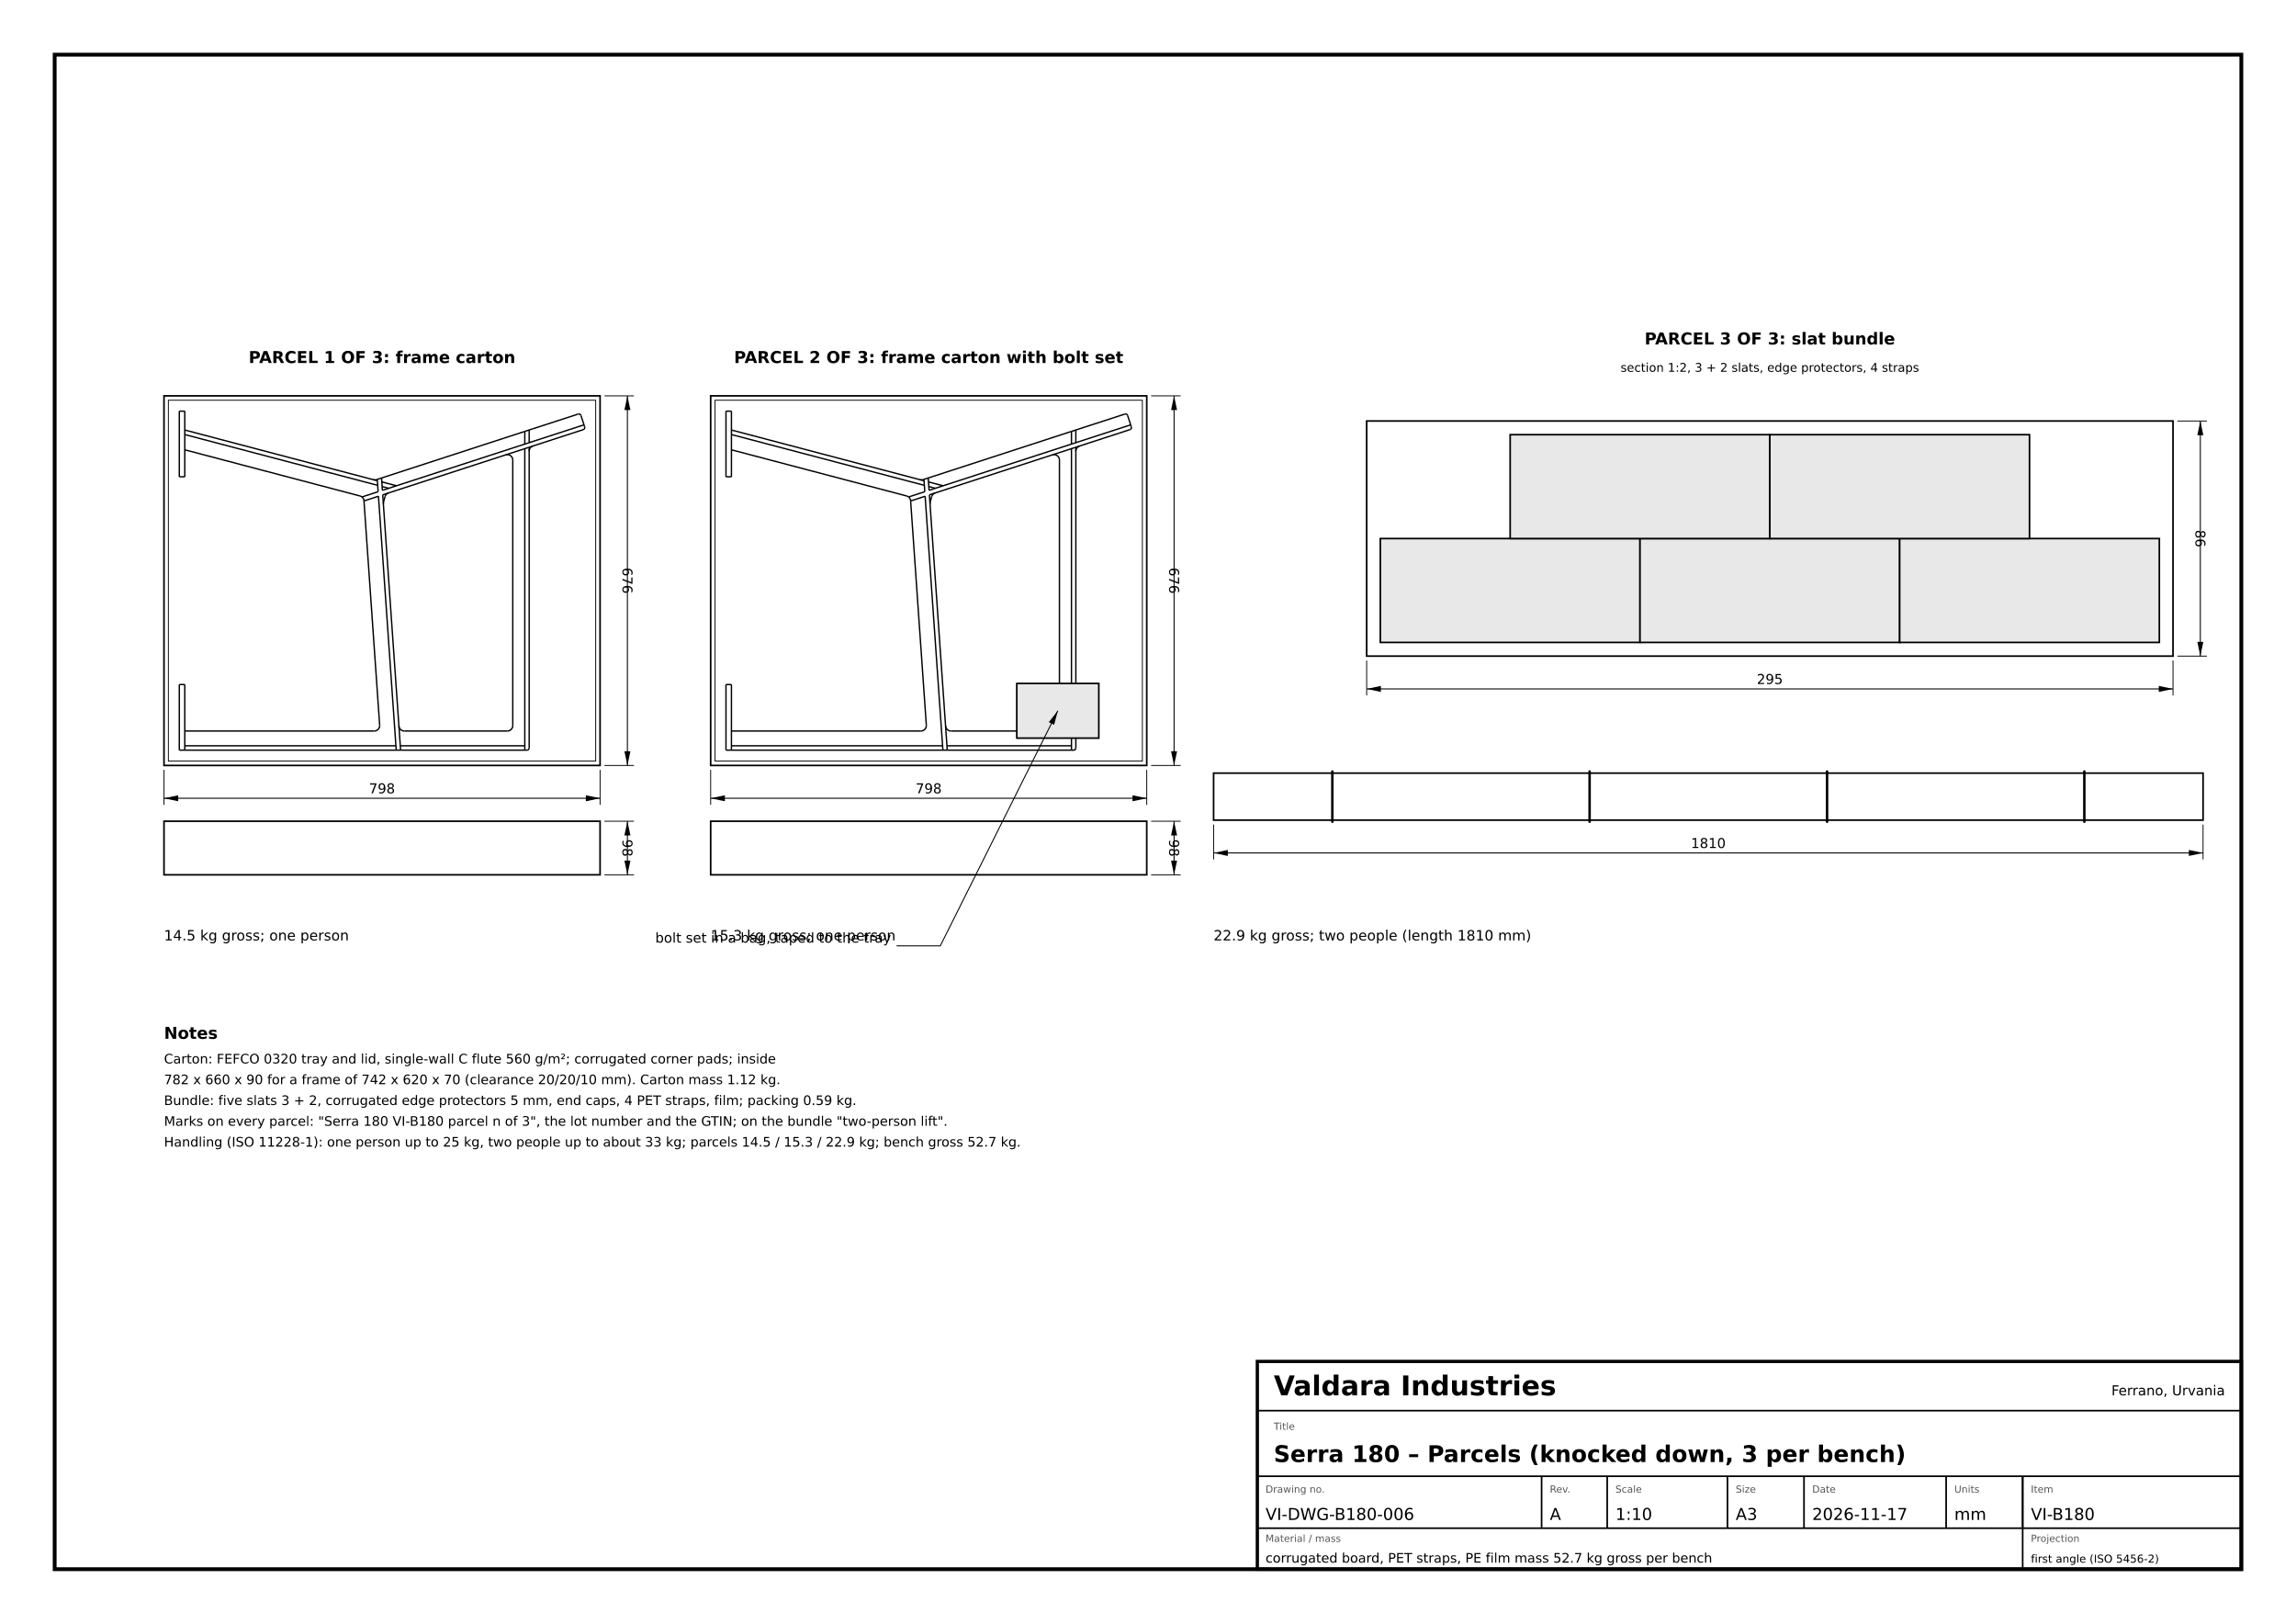
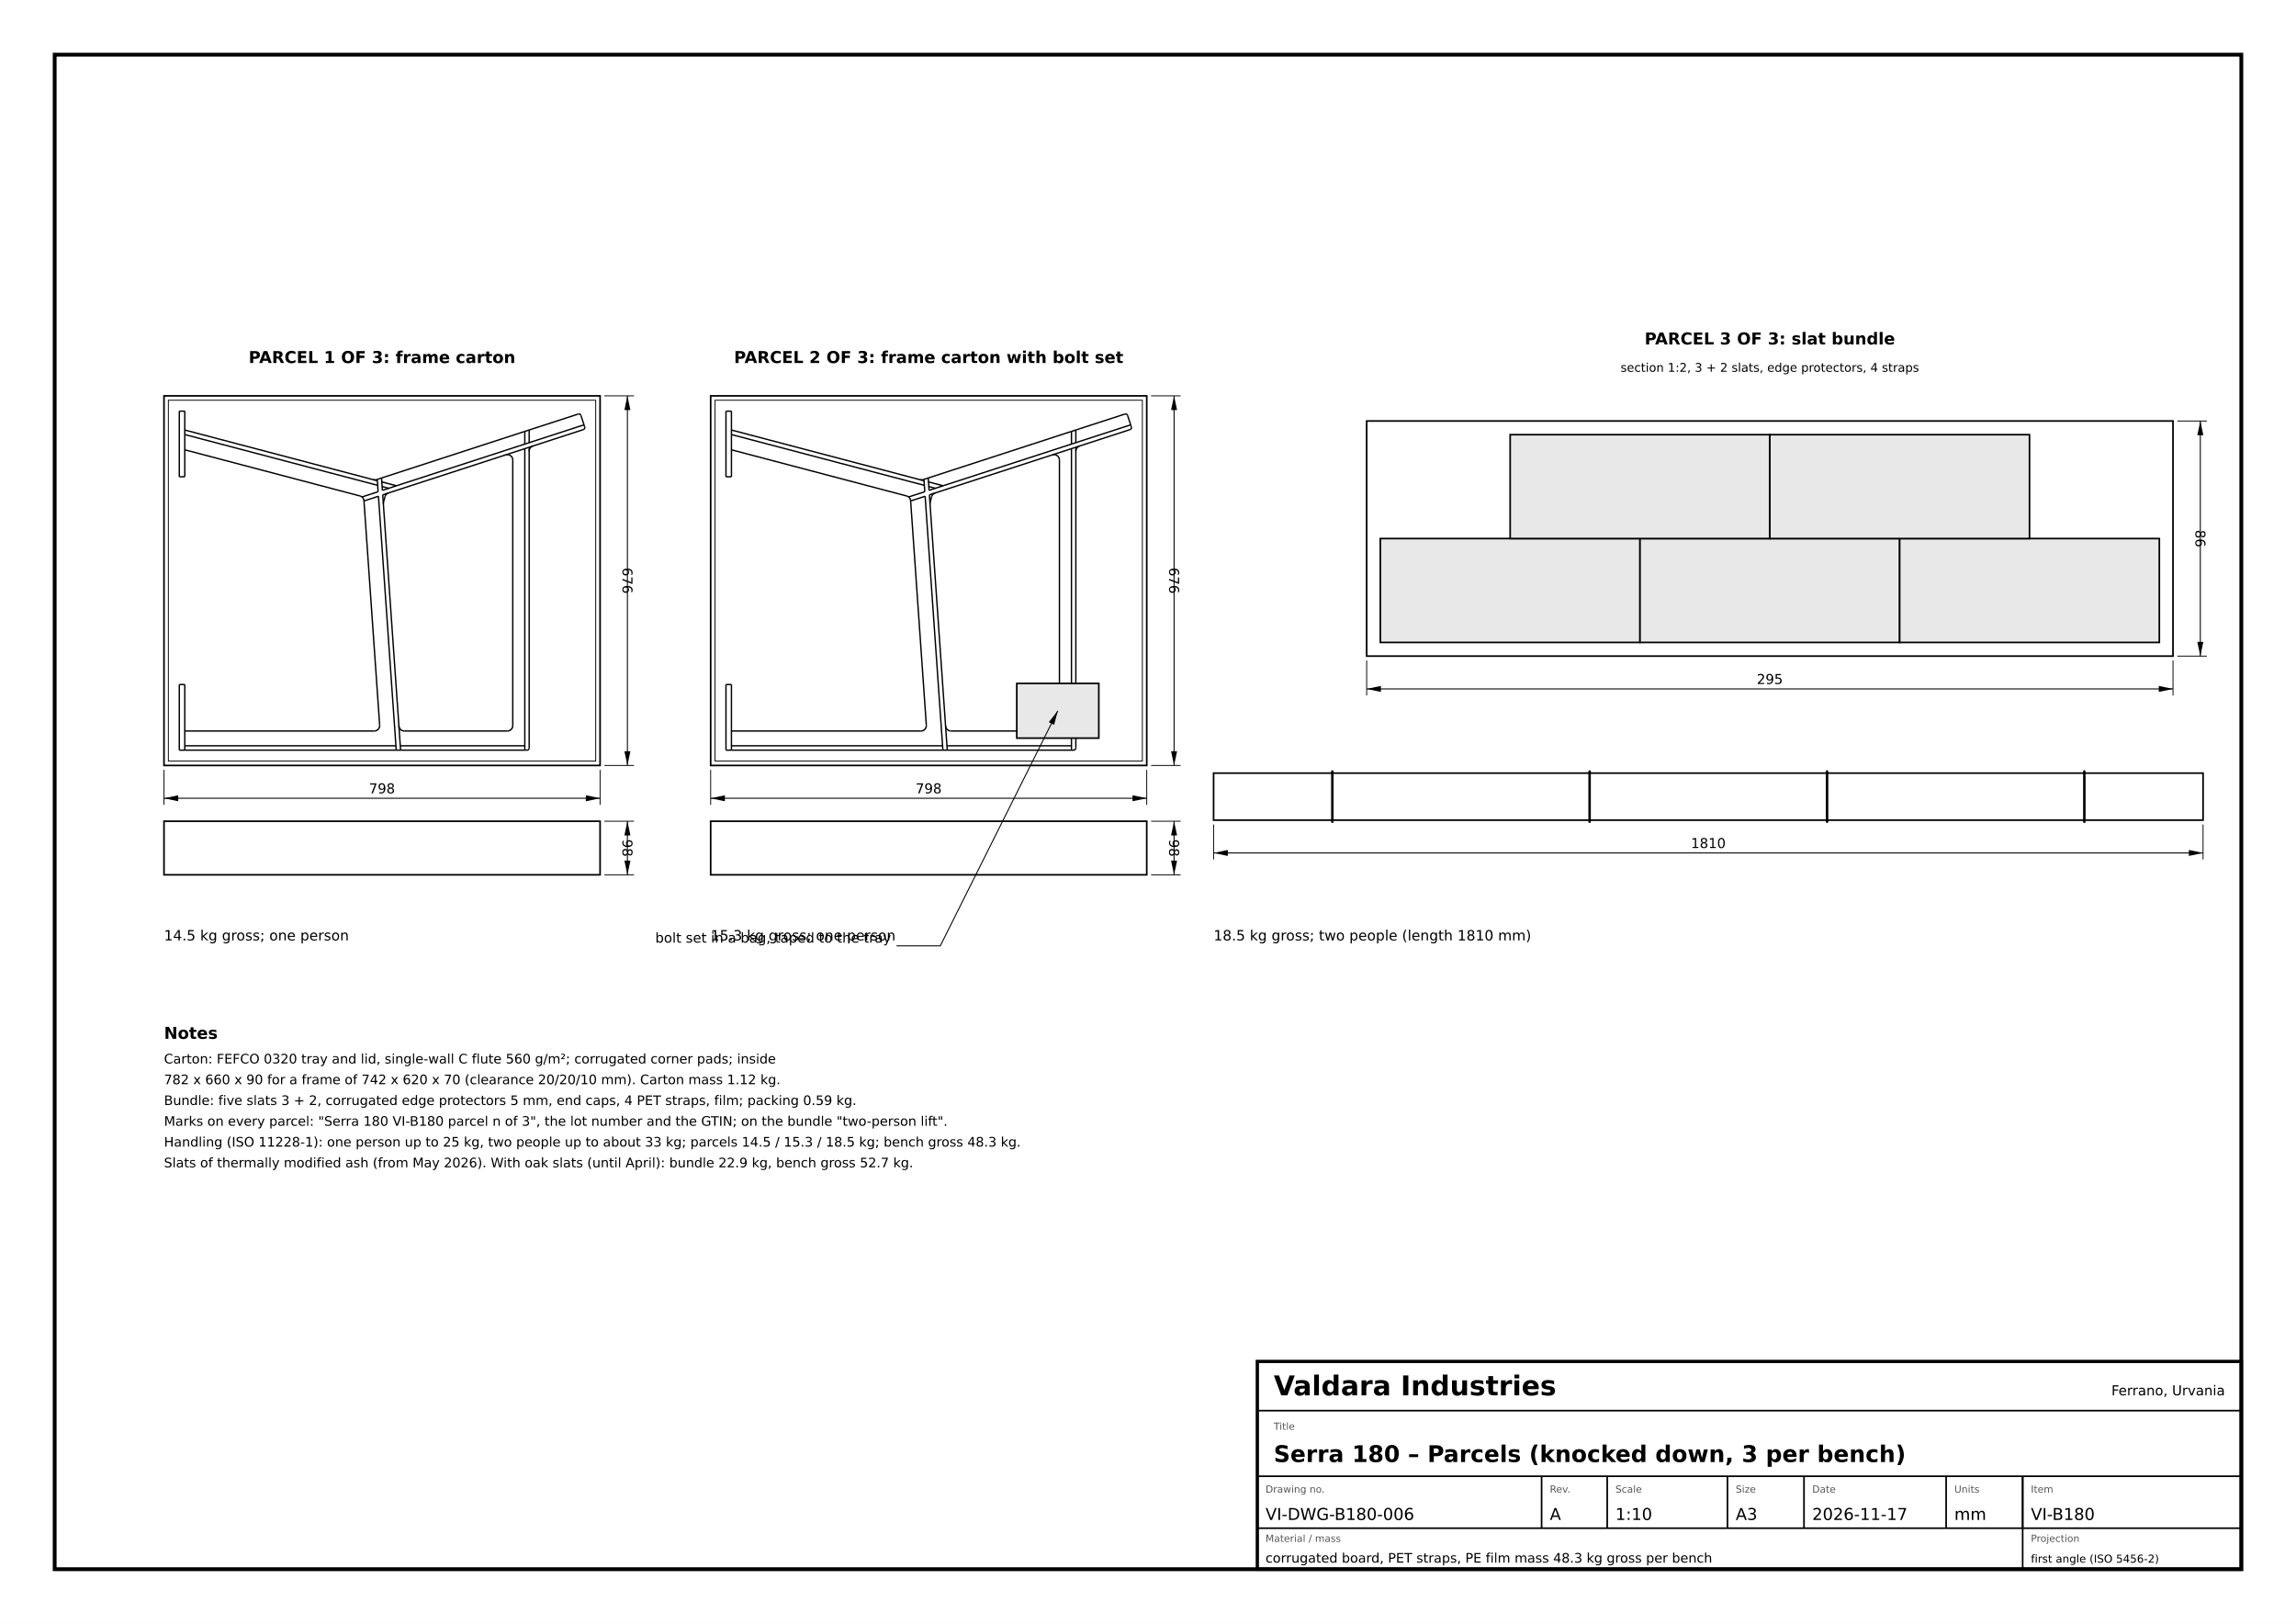
<svg xmlns="http://www.w3.org/2000/svg" width="420mm" height="297mm" viewBox="0 0 420 297">
  <defs>
    <style>
        .vis{fill:none;stroke:#000;stroke-width:0.45;stroke-linejoin:round;stroke-linecap:round}
        .thin{fill:none;stroke:#000;stroke-width:0.25}
        .hid{fill:none;stroke:#000;stroke-width:0.22;stroke-dasharray:1.6,0.9}
        .ctr{fill:none;stroke:#000;stroke-width:0.18;stroke-dasharray:6,1,1,1}
        .ext{fill:none;stroke:#000;stroke-width:0.16}
        .dimln{fill:none;stroke:#000;stroke-width:0.18}
        .arr{fill:#000;stroke:none}
        .dot{fill:#000}
        .frame{fill:none;stroke:#000;stroke-width:0.7}
        .tb{fill:none;stroke:#000;stroke-width:0.6}
        .tbl{fill:none;stroke:#000;stroke-width:0.3}
        .sec{fill:url(#hatch);stroke:#000;stroke-width:0.45;fill-rule:evenodd}
        .txt{font-family:'DejaVu Sans','Liberation Sans',Arial,Helvetica,sans-serif;fill:#000}
        .lbl{font-family:'DejaVu Sans','Liberation Sans',Arial,Helvetica,sans-serif;fill:#555}
        .cut{fill:none;stroke:#000;stroke-width:0.7}
        .box{fill:none;stroke:#000;stroke-width:0.3}
        .fillg{fill:#e8e8e8;stroke:#000;stroke-width:0.3}
        </style>
    <pattern id="hatch" width="2" height="2" patternUnits="userSpaceOnUse" patternTransform="rotate(45)">
      <line x1="0" y1="0" x2="0" y2="2" stroke="#000" stroke-width="0.18" />
    </pattern>
  </defs>
  <rect x="0" y="0" width="420" height="297" fill="#fff" />
  <rect class="frame" x="10" y="10" width="400" height="277" />
  <rect class="box" x="30.00" y="72.40" width="79.77" height="67.60" />
  <rect class="ext" x="30.80" y="73.20" width="78.17" height="66.00" />
  <polyline class="thin" points="96.40,137.20 96.52,137.18 96.64,137.12 96.72,137.04 96.78,136.92 96.80,136.80" />
  <polyline class="thin" points="96.40,137.20 96.00,137.20" />
  <polyline class="thin" points="96.00,137.20 73.28,137.20" />
  <polyline class="thin" points="73.28,137.20 72.48,137.20" />
  <polyline class="thin" points="72.48,137.20 33.80,137.20" />
  <polyline class="thin" points="32.80,137.20 33.80,137.20" />
  <polyline class="thin" points="96.80,81.80 96.80,136.80" />
  <polyline class="thin" points="96.00,137.20 96.00,82.06" />
  <polyline class="thin" points="106.69,78.58 70.01,90.50" />
  <polyline class="thin" points="73.22,136.40 96.00,136.40" />
  <polyline class="thin" points="70.01,90.50 73.28,137.20" />
  <polyline class="thin" points="72.48,137.20 69.23,90.76" />
  <polyline class="thin" points="69.23,90.76 66.58,91.62" />
  <polyline class="thin" points="66.58,91.62 66.58,91.60" />
  <polyline class="thin" points="66.58,91.60 66.56,91.47 66.52,91.34 66.47,91.21 66.40,91.09 66.31,90.99 66.21,90.89" />
  <polyline class="thin" points="66.21,90.89 69.17,89.93" />
  <polyline class="thin" points="69.17,89.93 69.01,87.67" />
  <polyline class="thin" points="69.01,87.67 69.80,87.42" />
  <polyline class="thin" points="69.80,87.42 69.95,89.68" />
  <polyline class="thin" points="69.95,89.68 106.83,77.70" />
  <polyline class="thin" points="106.83,77.70 106.95,78.08" />
  <polyline class="thin" points="106.69,78.58 106.80,78.53 106.89,78.44 106.95,78.33 106.97,78.20 106.95,78.08" />
  <polyline class="thin" points="33.80,136.40 72.42,136.40" />
  <polyline class="thin" points="33.80,137.20 33.80,125.20" />
  <polyline class="thin" points="32.80,125.20 33.80,125.20" />
  <polyline class="thin" points="32.80,137.20 32.80,125.20" />
  <polyline class="thin" points="97.49,81.57 97.36,81.62 97.24,81.69 97.13,81.78 97.03,81.88 96.95,81.99 96.89,82.12 96.84,82.25 96.81,82.38 96.80,82.52" />
  <polyline class="thin" points="70.42,90.85 70.47,90.72 70.53,90.59 70.62,90.47 70.71,90.37 70.83,90.28 70.95,90.21 71.08,90.15" />
  <polyline class="thin" points="70.13,92.17 70.13,92.06 70.14,91.95 70.16,91.85" />
  <polyline class="thin" points="70.16,91.84 70.16,91.84 70.16,91.85" />
  <polyline class="thin" points="70.42,90.85 70.16,91.84" />
  <polyline class="thin" points="92.49,83.20 92.63,83.16 92.78,83.15 92.92,83.16 93.06,83.18 93.20,83.23 93.33,83.30 93.44,83.38 93.55,83.48 93.64,83.60 93.71,83.73 93.76,83.86 93.79,84.00 93.80,84.15" />
  <polyline class="thin" points="93.80,132.70 93.80,84.15" />
  <polyline class="thin" points="93.80,132.70 93.79,132.84 93.76,132.98 93.71,133.12 93.64,133.24 93.56,133.35 93.45,133.46 93.34,133.54 93.22,133.61 93.08,133.66 92.94,133.69 92.80,133.70" />
  <polyline class="thin" points="73.97,133.70 92.80,133.70" />
  <polyline class="thin" points="73.97,133.70 73.83,133.69 73.70,133.66 73.57,133.62 73.45,133.55 73.33,133.48 73.23,133.38 73.15,133.28 73.08,133.16 73.02,133.04 72.99,132.90 72.97,132.77" />
  <polyline class="thin" points="69.45,132.63 66.58,91.62" />
  <polyline class="thin" points="66.21,90.89 66.10,90.81 65.97,90.75 65.84,90.71" />
  <polyline class="thin" points="68.86,87.72 69.01,87.67" />
  <polyline class="thin" points="69.80,87.42 96.00,78.90" />
  <polyline class="thin" points="96.00,78.90 96.80,78.64" />
  <polyline class="thin" points="96.80,78.64 105.77,75.73" />
  <polyline class="thin" points="106.27,75.99 106.83,77.70" />
  <polyline class="thin" points="68.45,133.70 68.60,133.69 68.75,133.66 68.88,133.60 69.01,133.53 69.13,133.43 69.23,133.33 69.32,133.20 69.38,133.07 69.43,132.93 69.45,132.78 69.45,132.63" />
  <polyline class="thin" points="33.80,133.70 68.45,133.70" />
  <polyline class="thin" points="65.84,90.71 33.80,82.27" />
  <polyline class="thin" points="69.09,88.77 33.80,79.48" />
  <polyline class="thin" points="33.80,78.65 69.03,87.93" />
  <polyline class="thin" points="68.30,87.74 68.44,87.76 68.58,87.77 68.72,87.75 68.86,87.72" />
  <polyline class="thin" points="96.00,81.22 96.00,78.90" />
  <polyline class="thin" points="96.80,78.64 96.80,80.96" />
  <polyline class="thin" points="106.27,75.99 106.21,75.87 106.12,75.79 106.01,75.73 105.89,75.71 105.77,75.73" />
  <polyline class="thin" points="69.85,88.14 72.52,88.85" />
  <polyline class="thin" points="71.11,89.30 69.91,88.99" />
  <polyline class="thin" points="33.80,87.20 33.80,75.20" />
  <polyline class="thin" points="32.80,75.20 33.80,75.20" />
  <polyline class="thin" points="32.80,87.20 33.80,87.20" />
  <polyline class="thin" points="32.80,87.20 32.80,75.20" />
  <text class="txt" x="69.88" y="66.40" font-size="3.0" text-anchor="middle" font-weight="bold">PARCEL 1 OF 3: frame carton</text>
  <polyline class="ext" points="30.00,140.80 30.00,147.20" />
  <polyline class="ext" points="109.77,140.80 109.77,147.20" />
  <polyline class="dimln" points="30.00,146.00 109.77,146.00" />
  <polygon class="arr" points="30.00,146.00 32.60,145.45 32.60,146.55" />
  <polygon class="arr" points="109.77,146.00 107.17,146.55 107.17,145.45" />
  <text class="txt" x="69.88" y="145.10" font-size="2.5" text-anchor="middle" font-weight="normal">798</text>
  <polyline class="ext" points="110.57,140.00 115.97,140.00" />
  <polyline class="ext" points="110.57,72.40 115.97,72.40" />
  <polyline class="dimln" points="114.77,140.00 114.77,72.40" />
  <polygon class="arr" points="114.77,140.00 114.22,137.40 115.32,137.40" />
  <polygon class="arr" points="114.77,72.40 115.32,75.00 114.22,75.00" />
  <text class="txt" x="113.87" y="106.20" font-size="2.5" text-anchor="middle" font-weight="normal" transform="rotate(90.00 113.87 106.20)">676</text>
  <rect class="box" x="30.00" y="150.20" width="79.77" height="9.80" />
  <polyline class="ext" points="110.57,160.00 115.97,160.00" />
  <polyline class="ext" points="110.57,150.20 115.97,150.20" />
  <polyline class="dimln" points="114.77,160.00 114.77,150.20" />
  <polygon class="arr" points="114.77,160.00 114.22,157.40 115.32,157.40" />
  <polygon class="arr" points="114.77,150.20 115.32,152.80 114.22,152.80" />
  <text class="txt" x="113.87" y="155.10" font-size="2.5" text-anchor="middle" font-weight="normal" transform="rotate(90.00 113.87 155.10)">98</text>
  <text class="txt" x="30.00" y="172.00" font-size="2.6" text-anchor="start" font-weight="normal">14.5 kg gross; one person</text>
  <rect class="box" x="130.00" y="72.40" width="79.77" height="67.60" />
  <rect class="ext" x="130.80" y="73.20" width="78.17" height="66.00" />
  <polyline class="thin" points="196.40,137.20 196.52,137.18 196.64,137.12 196.72,137.04 196.78,136.92 196.80,136.80" />
  <polyline class="thin" points="196.40,137.20 196.00,137.20" />
  <polyline class="thin" points="196.00,137.20 173.28,137.20" />
  <polyline class="thin" points="173.28,137.20 172.48,137.20" />
  <polyline class="thin" points="172.48,137.20 133.80,137.20" />
  <polyline class="thin" points="132.80,137.20 133.80,137.20" />
  <polyline class="thin" points="196.80,81.80 196.80,136.80" />
  <polyline class="thin" points="196.00,137.20 196.00,82.06" />
  <polyline class="thin" points="206.69,78.58 170.01,90.50" />
  <polyline class="thin" points="173.22,136.40 196.00,136.40" />
  <polyline class="thin" points="170.01,90.50 173.28,137.20" />
  <polyline class="thin" points="172.48,137.20 169.23,90.76" />
  <polyline class="thin" points="169.23,90.76 166.58,91.62" />
  <polyline class="thin" points="166.58,91.62 166.58,91.60" />
  <polyline class="thin" points="166.58,91.60 166.56,91.47 166.52,91.34 166.47,91.21 166.40,91.09 166.31,90.99 166.21,90.89" />
  <polyline class="thin" points="166.21,90.89 169.17,89.93" />
  <polyline class="thin" points="169.17,89.93 169.01,87.67" />
  <polyline class="thin" points="169.01,87.67 169.80,87.42" />
  <polyline class="thin" points="169.80,87.42 169.95,89.68" />
  <polyline class="thin" points="169.95,89.68 206.83,77.70" />
  <polyline class="thin" points="206.83,77.70 206.95,78.08" />
  <polyline class="thin" points="206.69,78.58 206.80,78.53 206.89,78.44 206.95,78.33 206.97,78.20 206.95,78.08" />
  <polyline class="thin" points="133.80,136.40 172.42,136.40" />
  <polyline class="thin" points="133.80,137.20 133.80,125.20" />
  <polyline class="thin" points="132.80,125.20 133.80,125.20" />
  <polyline class="thin" points="132.80,137.20 132.80,125.20" />
  <polyline class="thin" points="197.49,81.57 197.36,81.62 197.24,81.69 197.13,81.78 197.03,81.88 196.95,81.99 196.89,82.12 196.84,82.25 196.81,82.38 196.80,82.52" />
  <polyline class="thin" points="170.42,90.85 170.47,90.72 170.53,90.59 170.62,90.47 170.71,90.37 170.83,90.28 170.95,90.21 171.08,90.15" />
  <polyline class="thin" points="170.13,92.17 170.13,92.06 170.14,91.95 170.16,91.85" />
  <polyline class="thin" points="170.16,91.84 170.16,91.84 170.16,91.85" />
  <polyline class="thin" points="170.42,90.85 170.16,91.84" />
  <polyline class="thin" points="192.49,83.20 192.63,83.16 192.78,83.15 192.92,83.16 193.06,83.18 193.20,83.23 193.33,83.30 193.44,83.38 193.55,83.48 193.64,83.60 193.71,83.73 193.76,83.86 193.79,84.00 193.80,84.15" />
  <polyline class="thin" points="193.80,132.70 193.80,84.15" />
  <polyline class="thin" points="193.80,132.70 193.79,132.84 193.76,132.98 193.71,133.12 193.64,133.24 193.56,133.35 193.45,133.46 193.34,133.54 193.22,133.61 193.08,133.66 192.94,133.69 192.80,133.70" />
  <polyline class="thin" points="173.97,133.70 192.80,133.70" />
  <polyline class="thin" points="173.97,133.70 173.83,133.69 173.70,133.66 173.57,133.62 173.45,133.55 173.33,133.48 173.23,133.38 173.15,133.28 173.08,133.16 173.02,133.04 172.99,132.90 172.97,132.77" />
  <polyline class="thin" points="169.45,132.63 166.58,91.62" />
  <polyline class="thin" points="166.21,90.89 166.10,90.81 165.97,90.75 165.84,90.71" />
  <polyline class="thin" points="168.86,87.72 169.01,87.67" />
  <polyline class="thin" points="169.80,87.42 196.00,78.90" />
  <polyline class="thin" points="196.00,78.90 196.80,78.64" />
  <polyline class="thin" points="196.80,78.64 205.77,75.73" />
  <polyline class="thin" points="206.27,75.99 206.83,77.70" />
  <polyline class="thin" points="168.45,133.70 168.60,133.69 168.75,133.66 168.88,133.60 169.01,133.53 169.13,133.43 169.23,133.33 169.32,133.20 169.38,133.07 169.43,132.93 169.45,132.78 169.45,132.63" />
  <polyline class="thin" points="133.80,133.70 168.45,133.70" />
  <polyline class="thin" points="165.84,90.71 133.80,82.27" />
  <polyline class="thin" points="169.09,88.77 133.80,79.48" />
  <polyline class="thin" points="133.80,78.65 169.03,87.93" />
  <polyline class="thin" points="168.30,87.74 168.44,87.76 168.58,87.77 168.72,87.75 168.86,87.72" />
  <polyline class="thin" points="196.00,81.22 196.00,78.90" />
  <polyline class="thin" points="196.80,78.64 196.80,80.96" />
  <polyline class="thin" points="206.27,75.99 206.21,75.87 206.12,75.79 206.01,75.73 205.89,75.71 205.77,75.73" />
  <polyline class="thin" points="169.85,88.14 172.52,88.85" />
  <polyline class="thin" points="171.11,89.30 169.91,88.99" />
  <polyline class="thin" points="133.80,87.20 133.80,75.20" />
  <polyline class="thin" points="132.80,75.20 133.80,75.20" />
  <polyline class="thin" points="132.80,87.20 133.80,87.20" />
  <polyline class="thin" points="132.80,87.20 132.80,75.20" />
  <rect class="fillg" x="186.00" y="125.00" width="15.00" height="10.00" />
  <polyline class="dimln" points="193.50,130.00 172.00,173.00 164.00,173.00" />
  <polygon class="arr" points="193.50,130.00 192.83,132.57 191.85,132.08" />
  <text class="txt" x="163.00" y="172.40" font-size="2.5" text-anchor="end" font-weight="normal">bolt set in a bag, taped to the tray</text>
  <text class="txt" x="169.88" y="66.40" font-size="3.0" text-anchor="middle" font-weight="bold">PARCEL 2 OF 3: frame carton with bolt set</text>
  <polyline class="ext" points="130.00,140.80 130.00,147.20" />
  <polyline class="ext" points="209.77,140.80 209.77,147.20" />
  <polyline class="dimln" points="130.00,146.00 209.77,146.00" />
  <polygon class="arr" points="130.00,146.00 132.60,145.45 132.60,146.55" />
  <polygon class="arr" points="209.77,146.00 207.17,146.55 207.17,145.45" />
  <text class="txt" x="169.88" y="145.10" font-size="2.5" text-anchor="middle" font-weight="normal">798</text>
  <polyline class="ext" points="210.57,140.00 215.97,140.00" />
  <polyline class="ext" points="210.57,72.40 215.97,72.40" />
  <polyline class="dimln" points="214.77,140.00 214.77,72.40" />
  <polygon class="arr" points="214.77,140.00 214.22,137.40 215.32,137.40" />
  <polygon class="arr" points="214.77,72.40 215.32,75.00 214.22,75.00" />
  <text class="txt" x="213.87" y="106.20" font-size="2.5" text-anchor="middle" font-weight="normal" transform="rotate(90.00 213.87 106.20)">676</text>
  <rect class="box" x="130.00" y="150.20" width="79.77" height="9.80" />
  <polyline class="ext" points="210.57,160.00 215.97,160.00" />
  <polyline class="ext" points="210.57,150.20 215.97,150.20" />
  <polyline class="dimln" points="214.77,160.00 214.77,150.20" />
  <polygon class="arr" points="214.77,160.00 214.22,157.40 215.32,157.40" />
  <polygon class="arr" points="214.77,150.20 215.32,152.80 214.22,152.80" />
  <text class="txt" x="213.87" y="155.10" font-size="2.5" text-anchor="middle" font-weight="normal" transform="rotate(90.00 213.87 155.10)">98</text>
  <text class="txt" x="130.00" y="172.00" font-size="2.6" text-anchor="start" font-weight="normal">15.3 kg gross; one person</text>
  <rect class="box" x="250.00" y="77.00" width="147.50" height="43.00" />
  <rect class="fillg" x="252.50" y="98.50" width="47.50" height="19.00" />
  <rect class="fillg" x="300.00" y="98.50" width="47.50" height="19.00" />
  <rect class="fillg" x="347.50" y="98.50" width="47.50" height="19.00" />
  <rect class="fillg" x="276.25" y="79.50" width="47.50" height="19.00" />
  <rect class="fillg" x="323.75" y="79.50" width="47.50" height="19.00" />
  <text class="txt" x="323.75" y="63.00" font-size="3.0" text-anchor="middle" font-weight="bold">PARCEL 3 OF 3: slat bundle</text>
  <text class="txt" x="323.75" y="68.00" font-size="2.2" text-anchor="middle" font-weight="normal">section 1:2, 3 + 2 slats, edge protectors, 4 straps</text>
  <polyline class="ext" points="250.00,120.80 250.00,127.20" />
  <polyline class="ext" points="397.50,120.80 397.50,127.20" />
  <polyline class="dimln" points="250.00,126.00 397.50,126.00" />
  <polygon class="arr" points="250.00,126.00 252.60,125.45 252.60,126.55" />
  <polygon class="arr" points="397.50,126.00 394.90,126.55 394.90,125.45" />
  <text class="txt" x="323.75" y="125.10" font-size="2.5" text-anchor="middle" font-weight="normal">295</text>
  <polyline class="ext" points="398.30,120.00 403.70,120.00" />
  <polyline class="ext" points="398.30,77.00 403.70,77.00" />
  <polyline class="dimln" points="402.50,120.00 402.50,77.00" />
  <polygon class="arr" points="402.50,120.00 401.95,117.40 403.05,117.40" />
  <polygon class="arr" points="402.50,77.00 403.05,79.60 401.95,79.60" />
  <text class="txt" x="401.60" y="98.50" font-size="2.5" text-anchor="middle" font-weight="normal" transform="rotate(90.00 401.60 98.50)">86</text>
  <rect class="box" x="222.00" y="141.40" width="181.00" height="8.60" />
  <polyline class="vis" points="243.72,150.30 243.72,141.10" />
  <polyline class="vis" points="290.78,150.30 290.78,141.10" />
  <polyline class="vis" points="334.22,150.30 334.22,141.10" />
  <polyline class="vis" points="381.28,150.30 381.28,141.10" />
  <polyline class="ext" points="222.00,150.80 222.00,157.20" />
  <polyline class="ext" points="403.00,150.80 403.00,157.20" />
  <polyline class="dimln" points="222.00,156.00 403.00,156.00" />
  <polygon class="arr" points="222.00,156.00 224.60,155.45 224.60,156.55" />
  <polygon class="arr" points="403.00,156.00 400.40,156.55 400.40,155.45" />
  <text class="txt" x="312.50" y="155.10" font-size="2.5" text-anchor="middle" font-weight="normal">1810</text>
-   <text class="txt" x="222.00" y="172.00" font-size="2.6" text-anchor="start" font-weight="normal">22.9 kg gross; two people (length 1810 mm)</text>
+   <text class="txt" x="222.00" y="172.00" font-size="2.6" text-anchor="start" font-weight="normal">18.5 kg gross; two people (length 1810 mm)</text>
  <text class="txt" x="30.00" y="190.00" font-size="3.0" text-anchor="start" font-weight="bold">Notes</text>
  <text class="txt" x="30.00" y="194.50" font-size="2.4" text-anchor="start" font-weight="normal">Carton: FEFCO 0320 tray and lid, single-wall C flute 560 g/m²; corrugated corner pads; inside</text>
  <text class="txt" x="30.00" y="198.30" font-size="2.4" text-anchor="start" font-weight="normal">782 x 660 x 90 for a frame of 742 x 620 x 70 (clearance 20/20/10 mm). Carton mass 1.12 kg.</text>
  <text class="txt" x="30.00" y="202.10" font-size="2.4" text-anchor="start" font-weight="normal">Bundle: five slats 3 + 2, corrugated edge protectors 5 mm, end caps, 4 PET straps, film; packing 0.59 kg.</text>
  <text class="txt" x="30.00" y="205.90" font-size="2.4" text-anchor="start" font-weight="normal">Marks on every parcel: "Serra 180  VI-B180  parcel n of 3", the lot number and the GTIN; on the bundle "two-person lift".</text>
-   <text class="txt" x="30.00" y="209.70" font-size="2.4" text-anchor="start" font-weight="normal">Handling (ISO 11228-1): one person up to 25 kg, two people up to about 33 kg; parcels 14.5 / 15.3 / 22.9 kg; bench gross 52.7 kg.</text>
+   <text class="txt" x="30.00" y="209.70" font-size="2.4" text-anchor="start" font-weight="normal">Handling (ISO 11228-1): one person up to 25 kg, two people up to about 33 kg; parcels 14.5 / 15.3 / 18.5 kg; bench gross 48.3 kg.</text>
+   <text class="txt" x="30.00" y="213.50" font-size="2.4" text-anchor="start" font-weight="normal">Slats of thermally modified ash (from May 2026). With oak slats (until April): bundle 22.9 kg, bench gross 52.7 kg.</text>
  <rect class="tb" x="230.00" y="249.00" width="180.00" height="38.00" />
  <polyline class="tbl" points="230.00,258.00 410.00,258.00" />
  <text class="txt" x="233.00" y="255.20" font-size="5" text-anchor="start" font-weight="bold">Valdara Industries</text>
  <text class="txt" x="407.00" y="255.20" font-size="2.5" text-anchor="end" font-weight="normal">Ferrano, Urvania</text>
  <polyline class="tbl" points="230.00,270.00 410.00,270.00" />
  <text class="lbl" x="233.00" y="261.50" font-size="1.8" text-anchor="start" font-weight="normal">Title</text>
  <text class="txt" x="233.00" y="267.40" font-size="4.2" text-anchor="start" font-weight="bold">Serra 180 – Parcels (knocked down, 3 per bench)</text>
  <text class="lbl" x="231.50" y="273.00" font-size="1.8" text-anchor="start" font-weight="normal">Drawing no.</text>
  <text class="txt" x="231.50" y="278.00" font-size="3.0" text-anchor="start" font-weight="normal">VI-DWG-B180-006</text>
  <polyline class="tbl" points="282.00,270.00 282.00,279.50" />
  <text class="lbl" x="283.50" y="273.00" font-size="1.8" text-anchor="start" font-weight="normal">Rev.</text>
  <text class="txt" x="283.50" y="278.00" font-size="3.0" text-anchor="start" font-weight="normal">A</text>
  <polyline class="tbl" points="294.00,270.00 294.00,279.50" />
  <text class="lbl" x="295.50" y="273.00" font-size="1.8" text-anchor="start" font-weight="normal">Scale</text>
  <text class="txt" x="295.50" y="278.00" font-size="3.0" text-anchor="start" font-weight="normal">1:10</text>
  <polyline class="tbl" points="316.00,270.00 316.00,279.50" />
  <text class="lbl" x="317.50" y="273.00" font-size="1.8" text-anchor="start" font-weight="normal">Size</text>
  <text class="txt" x="317.50" y="278.00" font-size="3.0" text-anchor="start" font-weight="normal">A3</text>
  <polyline class="tbl" points="330.00,270.00 330.00,279.50" />
  <text class="lbl" x="331.50" y="273.00" font-size="1.8" text-anchor="start" font-weight="normal">Date</text>
  <text class="txt" x="331.50" y="278.00" font-size="3.0" text-anchor="start" font-weight="normal">2026-11-17</text>
  <polyline class="tbl" points="356.00,270.00 356.00,279.50" />
  <text class="lbl" x="357.50" y="273.00" font-size="1.8" text-anchor="start" font-weight="normal">Units</text>
  <text class="txt" x="357.50" y="278.00" font-size="3.0" text-anchor="start" font-weight="normal">mm</text>
  <polyline class="tbl" points="370.00,270.00 370.00,279.50" />
  <polyline class="tbl" points="370.00,270.00 370.00,287.00" />
  <text class="lbl" x="371.50" y="273.00" font-size="1.8" text-anchor="start" font-weight="normal">Item</text>
  <text class="txt" x="371.50" y="278.00" font-size="3.0" text-anchor="start" font-weight="normal">VI-B180</text>
  <polyline class="tbl" points="230.00,279.50 410.00,279.50" />
  <text class="lbl" x="231.50" y="282.00" font-size="1.8" text-anchor="start" font-weight="normal">Material / mass</text>
-   <text class="txt" x="231.50" y="285.80" font-size="2.4" text-anchor="start" font-weight="normal">corrugated board, PET straps, PE film   mass 52.7 kg gross per bench</text>
+   <text class="txt" x="231.50" y="285.80" font-size="2.4" text-anchor="start" font-weight="normal">corrugated board, PET straps, PE film   mass 48.3 kg gross per bench</text>
  <text class="lbl" x="371.50" y="282.00" font-size="1.8" text-anchor="start" font-weight="normal">Projection</text>
  <text class="txt" x="371.50" y="285.80" font-size="2.0" text-anchor="start" font-weight="normal">first angle (ISO 5456-2)</text>
</svg>
